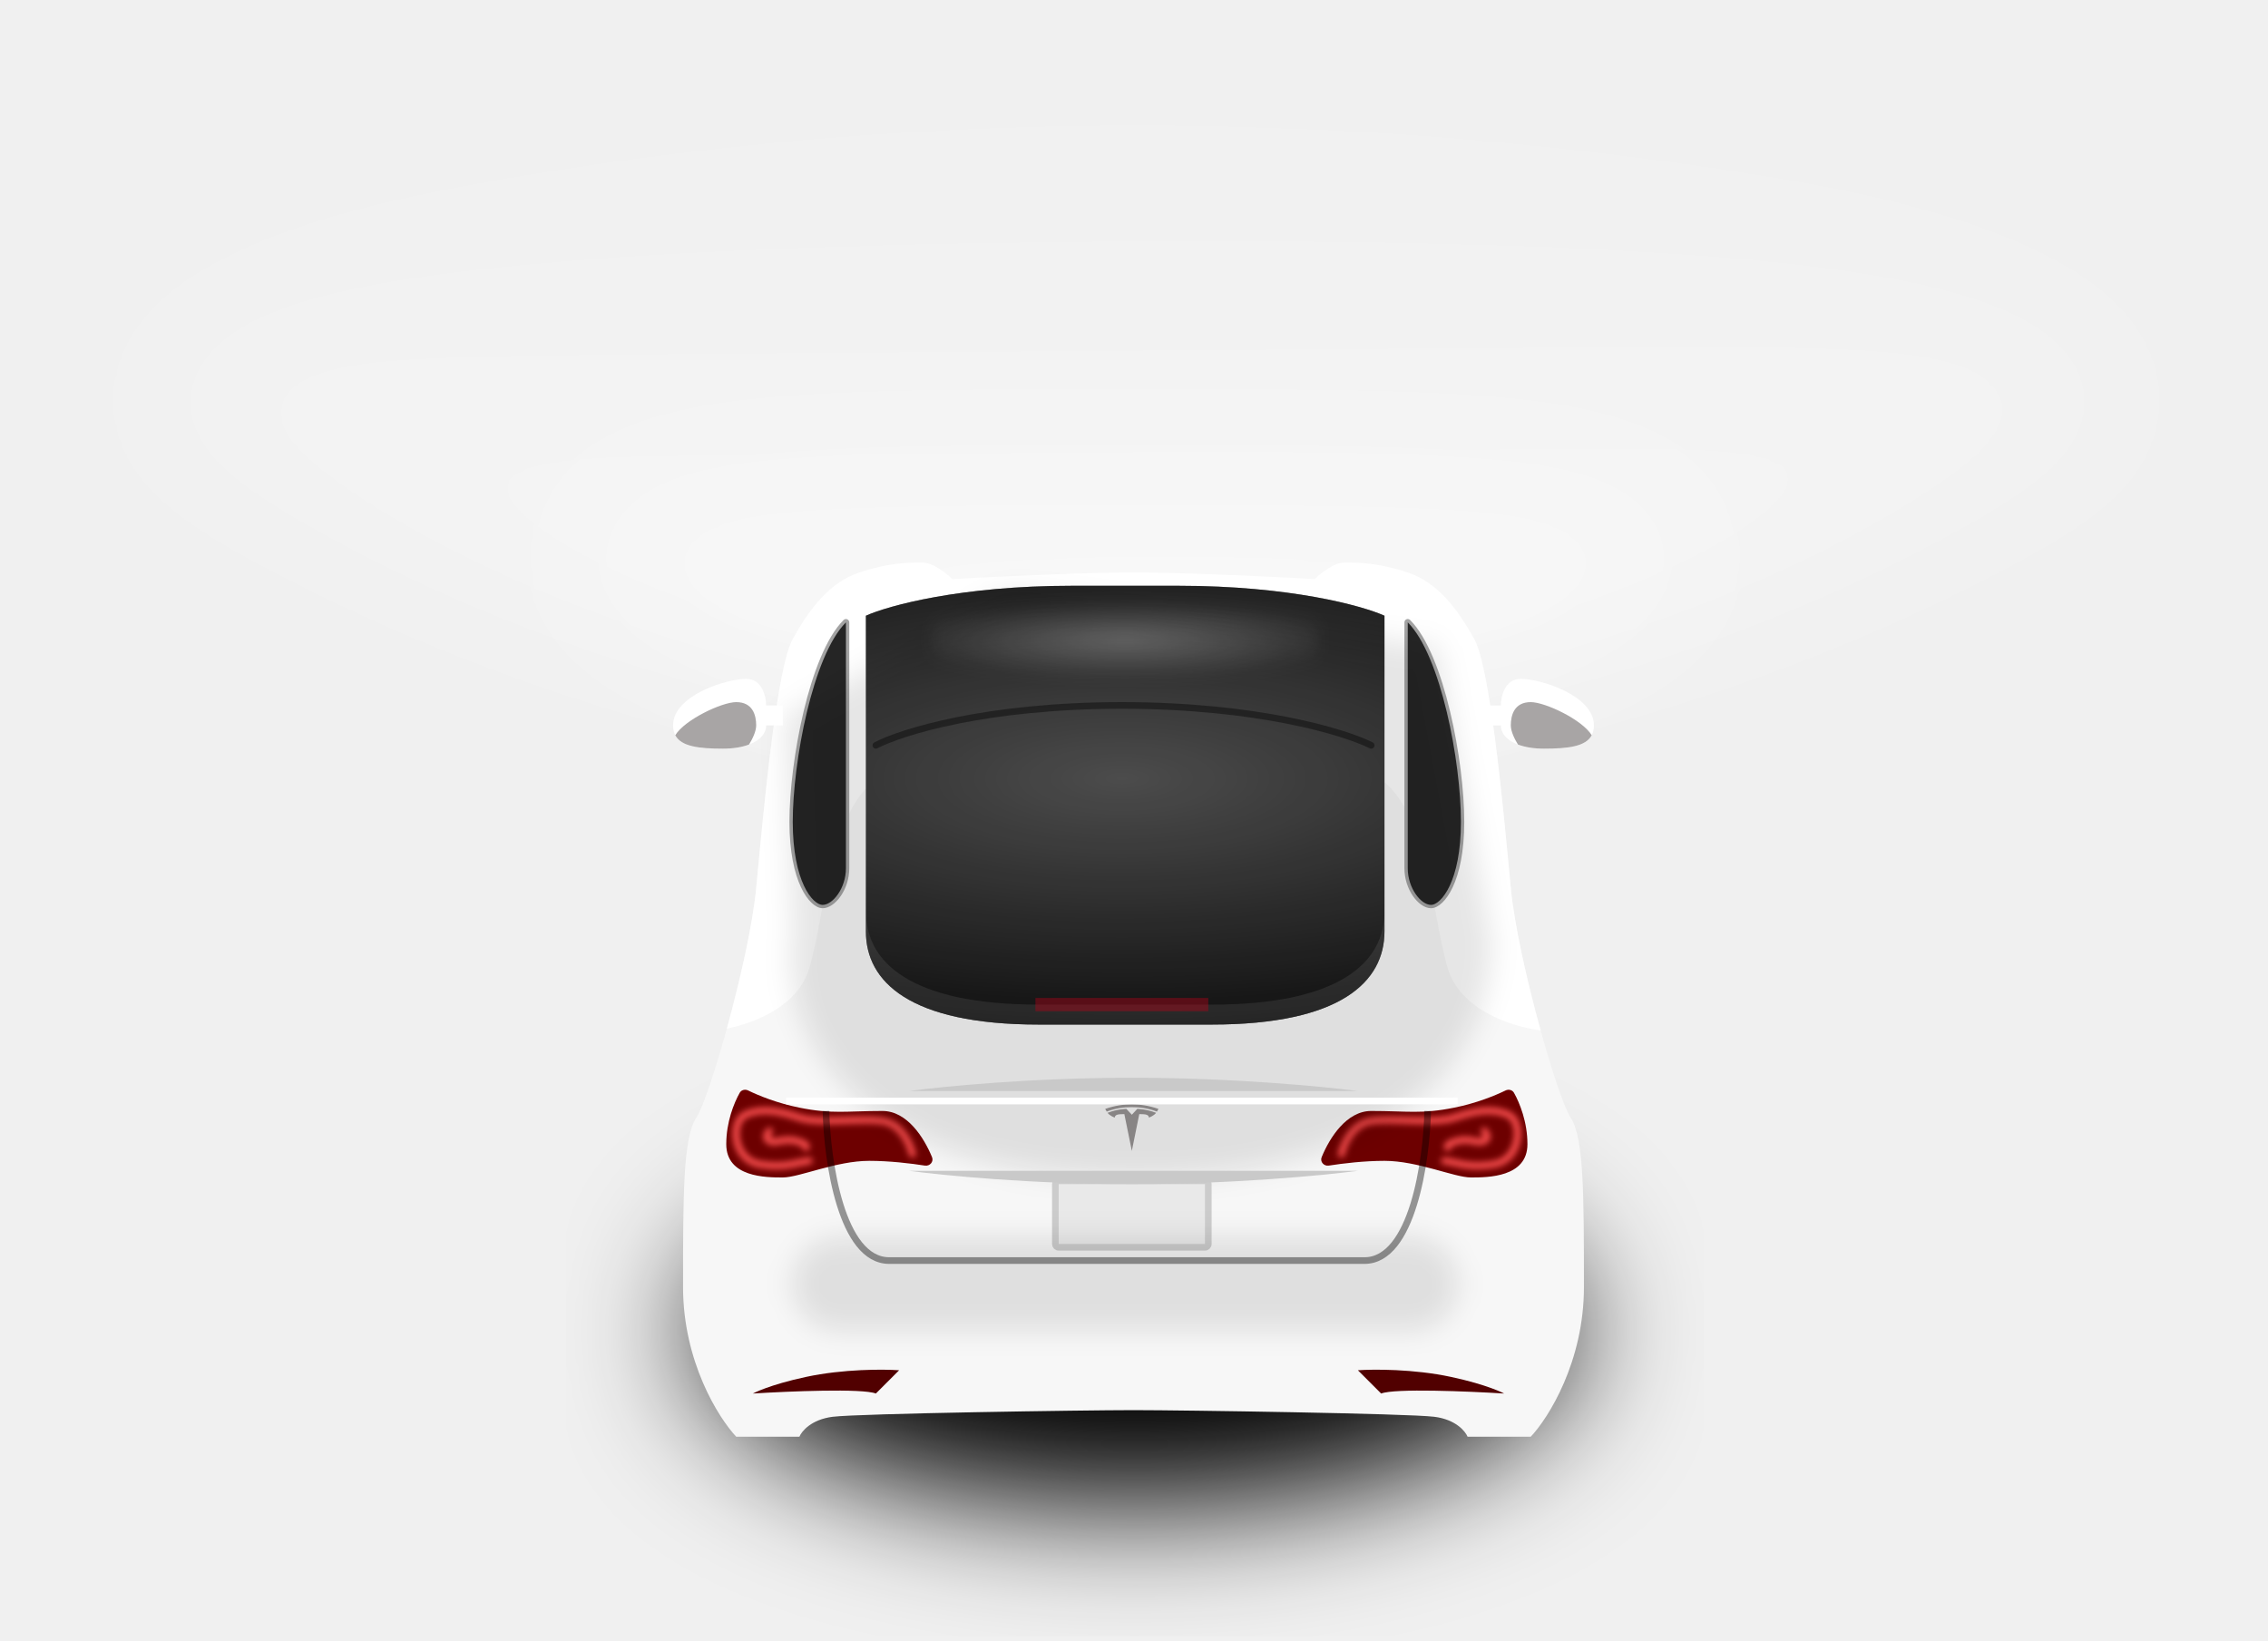
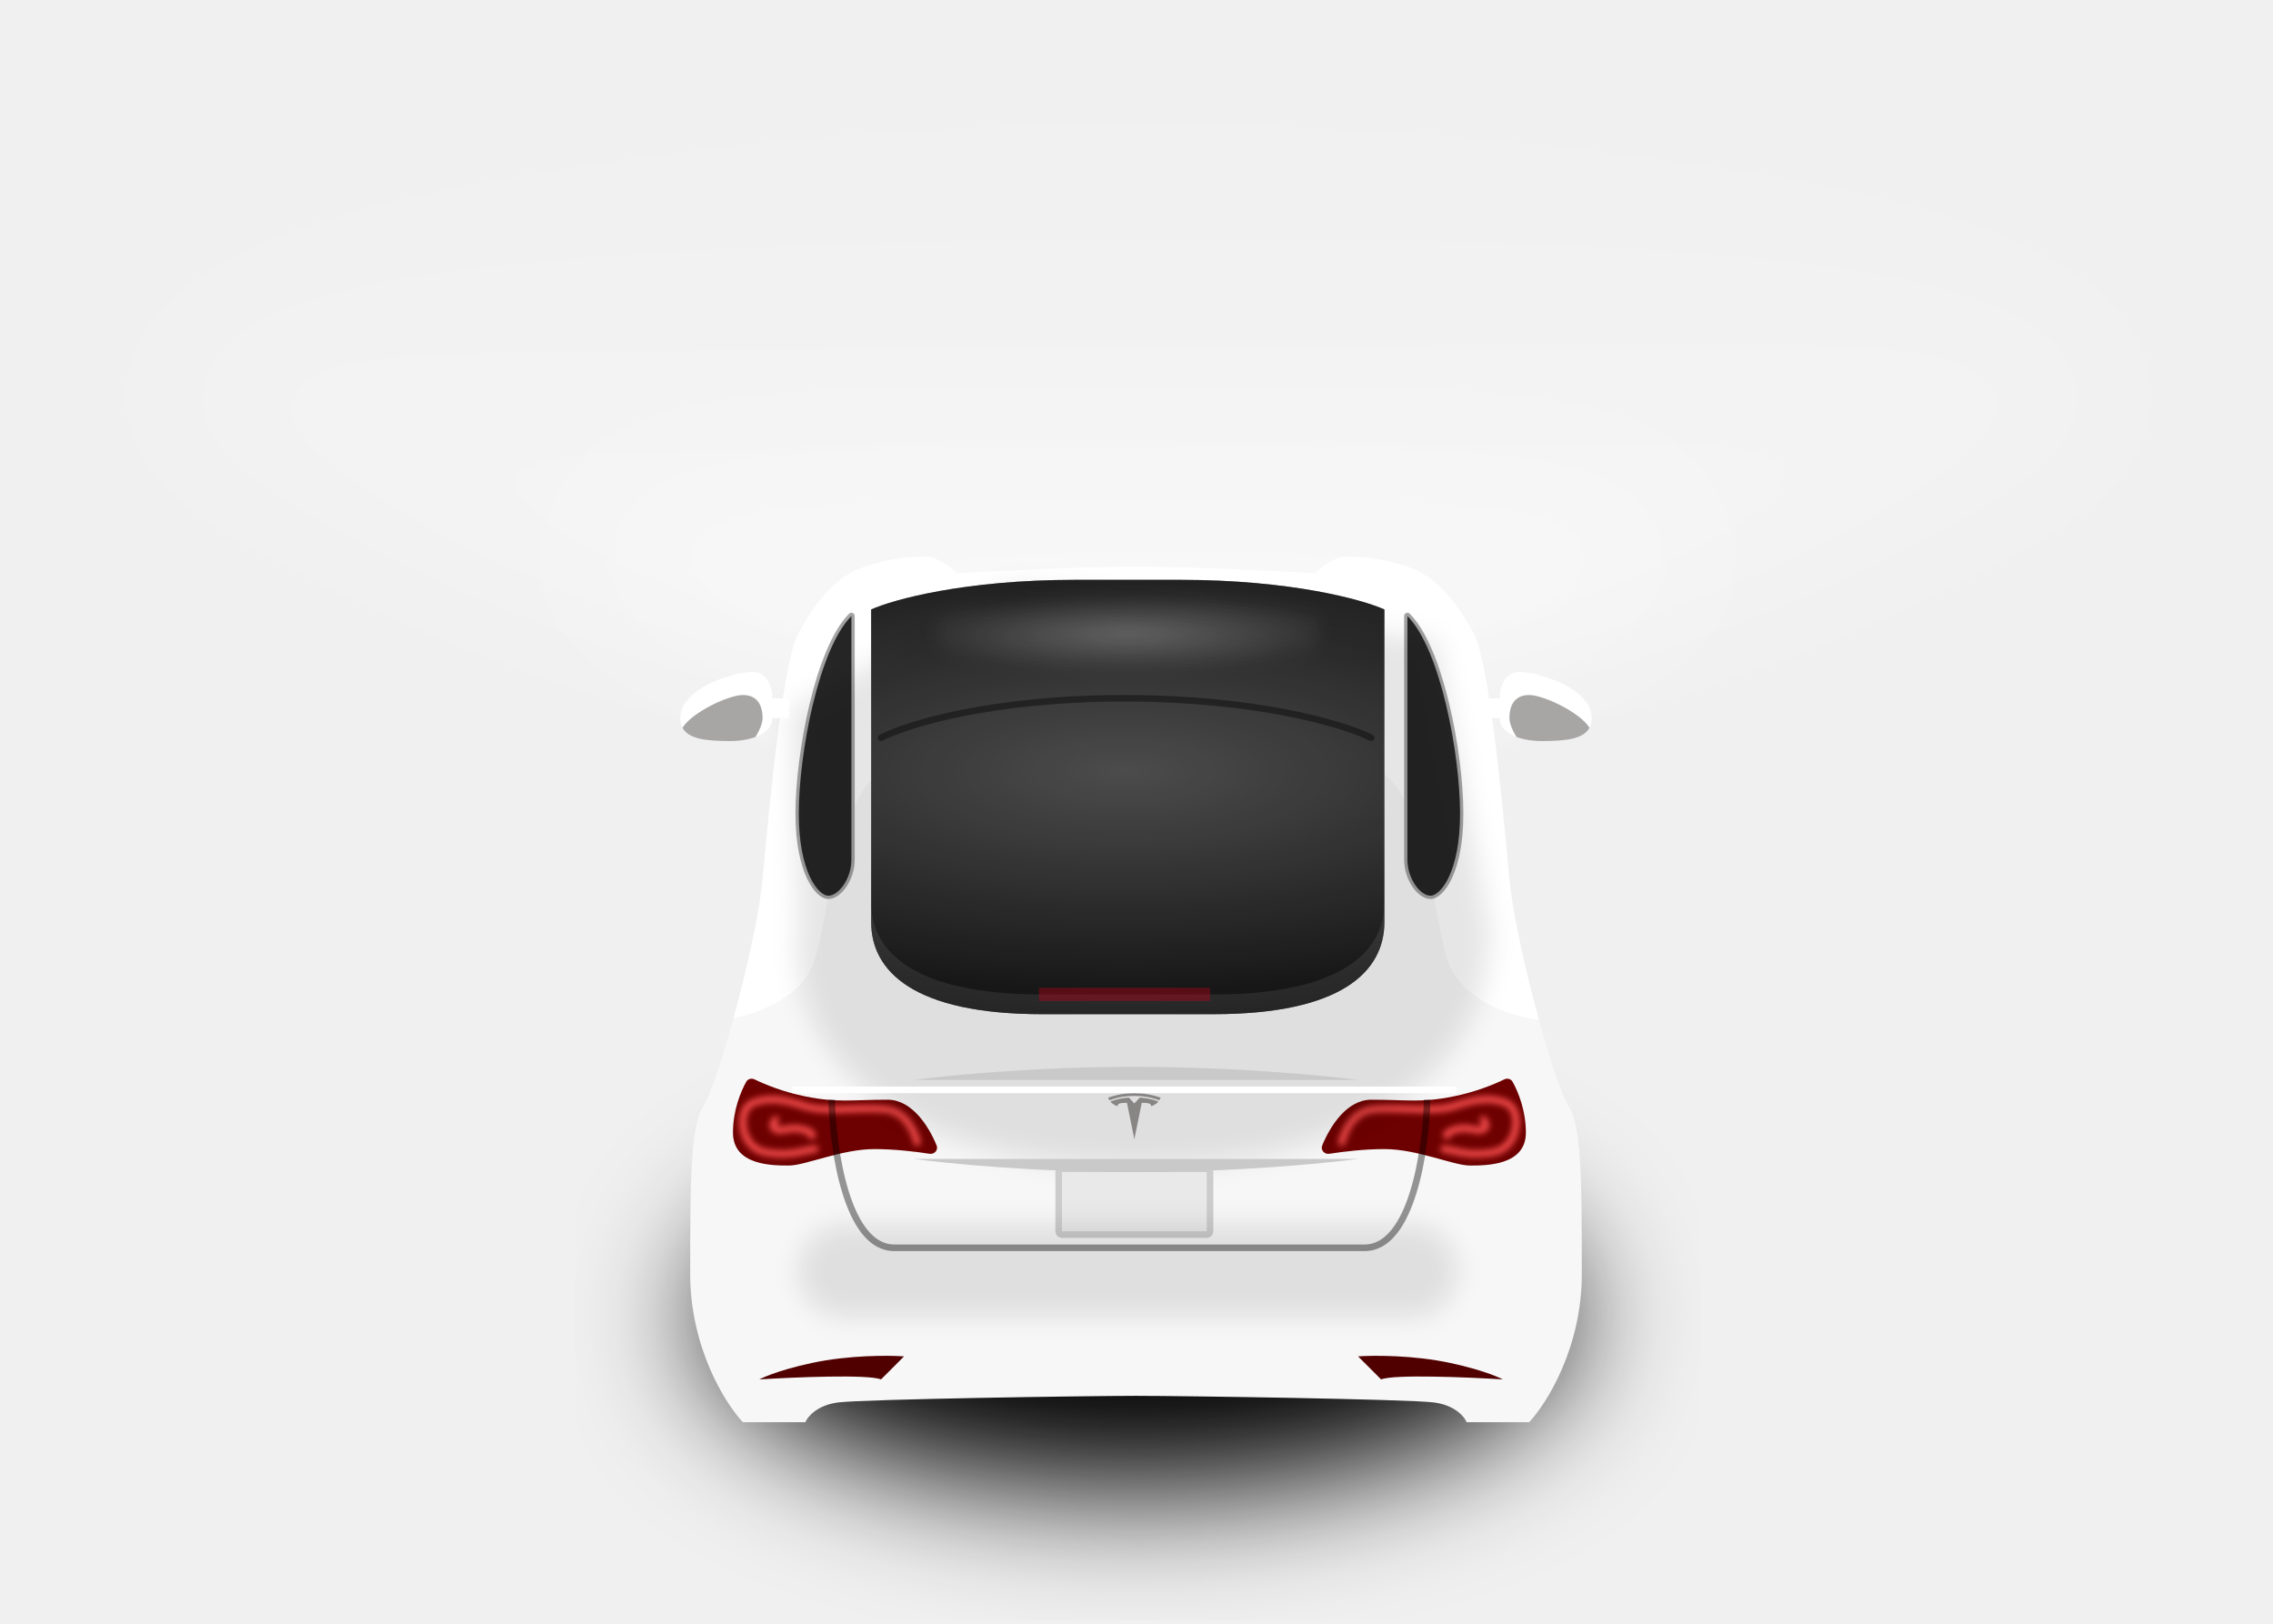
- <svg xmlns="http://www.w3.org/2000/svg" width="253" height="183" viewBox="0 0 253 183" fill="none">
+ <svg xmlns="http://www.w3.org/2000/svg" width="140" height="100" viewBox="0 0 253 183" fill="none">
  <g filter="url(#filter0_f_602_1254)">
    <ellipse cx="126.629" cy="148.417" rx="48.579" ry="19.283" fill="black" />
  </g>
  <g filter="url(#filter1_f_602_1254)">
    <path d="M237.508 47.179C237.508 47.179 187.866 78.7 126.629 78.7C65.392 78.7 15.75 47.179 15.75 47.179C15.75 29.771 65.392 15.658 126.629 15.658C187.866 15.658 237.508 29.771 237.508 47.179Z" fill="url(#paint0_linear_602_1254)" fill-opacity="0.4" />
  </g>
  <g filter="url(#filter2_f_602_1254)">
    <path d="M189.3 61.271C189.3 71.716 161.241 80.183 126.629 80.183C92.017 80.183 63.958 71.716 63.958 61.271C63.958 50.826 92.017 51.258 126.629 51.258C161.241 51.258 189.3 50.826 189.3 61.271Z" fill="white" fill-opacity="0.3" />
  </g>
  <path d="M92.883 158.058C90.51 158.355 89.422 159.665 89.175 160.283H82.129C80.151 158.182 76.196 151.902 76.196 143.596C76.196 133.212 76.196 126.908 77.679 124.683C79.162 122.458 83.612 106.883 84.354 99.096C85.096 91.308 86.579 74.621 88.433 71.283C90.287 67.946 92.513 64.979 95.85 63.867C99.188 62.754 101.412 62.754 102.896 62.754C104.082 62.754 105.615 63.99 106.233 64.608C110.312 64.361 120.622 63.867 126.258 63.867H126.629C132.266 63.867 142.575 64.361 146.654 64.608C147.272 63.99 148.805 62.754 149.992 62.754C151.475 62.754 153.7 62.754 157.037 63.867C160.375 64.979 162.6 67.946 164.454 71.283C166.308 74.621 167.792 91.308 168.533 99.096C169.275 106.883 173.725 122.458 175.208 124.683C176.692 126.908 176.692 133.212 176.692 143.596C176.692 151.902 172.736 158.182 170.758 160.283H163.712C163.465 159.665 162.377 158.355 160.004 158.058C157.037 157.687 131.821 157.317 126.629 157.317H126.258C121.067 157.317 95.85 157.687 92.883 158.058Z" fill="#F7F7F7" />
  <path fill-rule="evenodd" clip-rule="evenodd" d="M81.081 114.759C84.413 114.07 89.067 112.147 90.288 107.996C90.772 106.35 91.155 104.325 91.562 102.171C92.715 96.077 94.062 88.954 98.446 86.487H153.329C157.713 88.954 159.061 96.077 160.213 102.171C160.621 104.325 161.003 106.35 161.488 107.996C162.86 112.661 168.568 114.513 171.862 114.96C170.373 109.59 168.928 103.24 168.533 99.096C168.491 98.649 168.446 98.172 168.398 97.671C167.62 89.436 166.202 74.429 164.454 71.283C162.6 67.946 160.375 64.979 157.038 63.867C153.7 62.754 151.475 62.754 149.992 62.754C148.805 62.754 147.272 63.99 146.654 64.608C142.575 64.361 132.266 63.867 126.629 63.867H126.258C120.622 63.867 110.313 64.361 106.233 64.608C105.615 63.99 104.083 62.754 102.896 62.754C101.413 62.754 99.188 62.754 95.85 63.867C92.513 64.979 90.288 67.946 88.433 71.283C86.686 74.429 85.267 89.436 84.489 97.671C84.442 98.172 84.397 98.649 84.354 99.096C83.965 103.189 82.55 109.432 81.081 114.759Z" fill="white" />
  <path d="M94.552 69.429C94.552 69.354 94.507 69.287 94.438 69.258C94.368 69.229 94.289 69.245 94.236 69.298C93.284 70.25 92.438 71.713 91.704 73.46C90.969 75.21 90.341 77.26 89.829 79.398C88.806 83.675 88.248 88.325 88.248 91.679C88.248 95.036 88.807 97.382 89.517 98.896C89.872 99.653 90.266 100.207 90.652 100.574C91.034 100.938 91.425 101.135 91.771 101.135C92.099 101.135 92.438 100.999 92.753 100.777C93.069 100.554 93.374 100.235 93.639 99.85C94.168 99.079 94.552 98.023 94.552 96.871V69.429Z" fill="#252525" stroke="#A3A3A3" stroke-width="0.371" stroke-linejoin="round" />
  <path d="M96.592 103.917V68.688C99.064 67.575 107.123 65.35 119.583 65.35H131.45C143.91 65.35 151.969 67.575 154.442 68.688V103.917C154.442 109.479 149.621 114.3 135.158 114.3H115.875C101.413 114.3 96.592 109.479 96.592 103.917Z" fill="#545454" />
  <path d="M96.592 103.917V68.688C99.064 67.575 107.123 65.35 119.583 65.35H131.45C143.91 65.35 151.969 67.575 154.442 68.688V103.917C154.442 109.479 149.621 114.3 135.158 114.3H115.875C101.413 114.3 96.592 109.479 96.592 103.917Z" fill="url(#paint1_radial_602_1254)" />
  <g filter="url(#filter3_f_602_1254)">
    <rect x="104.008" y="66.092" width="43.017" height="9.642" fill="url(#paint2_radial_602_1254)" fill-opacity="0.3" />
  </g>
  <path d="M156.852 69.429C156.852 69.354 156.897 69.287 156.967 69.258C157.036 69.229 157.116 69.245 157.169 69.298C158.121 70.25 158.966 71.713 159.7 73.46C160.435 75.21 161.064 77.26 161.575 79.398C162.598 83.675 163.156 88.325 163.156 91.679C163.156 95.036 162.597 97.382 161.887 98.896C161.532 99.653 161.138 100.207 160.752 100.574C160.371 100.938 159.979 101.135 159.633 101.135C159.305 101.135 158.967 100.999 158.651 100.777C158.335 100.554 158.03 100.235 157.765 99.85C157.236 99.079 156.852 98.023 156.852 96.871V69.429Z" fill="#252525" stroke="#A3A3A3" stroke-width="0.371" stroke-linejoin="round" />
  <path d="M97.704 83.15C100.547 81.667 110.016 78.7 125.146 78.7C140.276 78.7 149.992 81.667 152.958 83.15" stroke="black" stroke-opacity="0.4" stroke-width="0.742" stroke-linecap="round" stroke-linejoin="round" />
  <path fill-rule="evenodd" clip-rule="evenodd" d="M96.592 101.692V103.917C96.592 109.479 101.413 114.3 115.875 114.3H135.158C149.621 114.3 154.442 109.479 154.442 103.917V101.692C154.442 107.254 149.621 112.075 135.158 112.075H115.875C101.413 112.075 96.592 107.254 96.592 101.692Z" fill="#F2F2F2" fill-opacity="0.1" />
  <rect x="115.504" y="111.333" width="19.283" height="1.483" fill="#D0021B" fill-opacity="0.4" />
  <path d="M98.446 123.942C101.182 123.942 103.067 126.897 103.969 129.091C104.181 129.607 103.722 130.121 103.171 130.034C101.608 129.789 99.214 129.504 96.963 129.504C93.254 129.504 89.175 131.358 87.321 131.358C85.467 131.358 81.017 131.358 81.017 127.65C81.017 125.182 81.872 123.056 82.516 121.913C82.703 121.581 83.122 121.489 83.463 121.656C84.612 122.22 86.725 123.081 89.175 123.571C92.883 124.312 94.367 123.942 98.446 123.942Z" fill="#6D0000" />
  <g filter="url(#filter4_f_602_1254)">
    <path d="M101.783 128.762C101.536 127.65 100.523 125.351 98.446 125.054C95.85 124.683 91.4 125.425 89.175 124.683C86.95 123.942 85.096 123.57 83.242 124.312C81.388 125.054 81.758 129.381 84.725 129.875C87.692 130.369 88.928 129.628 90.287 129.504M89.917 128.021C90.04 127.897 89.991 127.576 88.804 127.279C87.321 126.908 86.579 127.65 85.837 127.279C85.244 126.982 85.59 126.414 85.837 126.167" stroke="#FB4E4E" stroke-width="0.742" stroke-linecap="round" stroke-linejoin="round" />
  </g>
  <path d="M152.958 123.942C150.222 123.942 148.337 126.897 147.435 129.091C147.223 129.607 147.682 130.121 148.233 130.034C149.796 129.789 152.19 129.504 154.442 129.504C158.15 129.504 162.229 131.358 164.083 131.358C165.938 131.358 170.388 131.358 170.388 127.65C170.388 125.182 169.532 123.056 168.888 121.913C168.702 121.581 168.282 121.489 167.941 121.656C166.792 122.22 164.679 123.081 162.229 123.571C158.521 124.312 157.038 123.942 152.958 123.942Z" fill="#6D0000" />
  <g filter="url(#filter5_f_602_1254)">
    <path d="M149.621 128.762C149.868 127.65 150.882 125.351 152.958 125.054C155.554 124.683 160.004 125.425 162.229 124.683C164.454 123.942 166.308 123.57 168.162 124.312C170.017 125.054 169.646 129.381 166.679 129.875C163.712 130.369 162.476 129.628 161.117 129.504M161.488 128.021C161.364 127.897 161.413 127.576 162.6 127.279C164.083 126.908 164.825 127.65 165.567 127.279C166.16 126.982 165.814 126.414 165.567 126.167" stroke="#FB4E4E" stroke-width="0.742" stroke-linecap="round" stroke-linejoin="round" />
  </g>
  <path d="M92.142 123.942C92.265 129.504 93.847 140.629 99.188 140.629H152.217C157.557 140.629 159.139 129.504 159.262 123.942" stroke="black" stroke-opacity="0.4" stroke-width="0.742" />
  <g filter="url(#filter6_f_602_1254)">
    <path d="M126.59 131.358C92.778 131.358 87.068 113.205 88.44 104.128L87.692 79.923L112.377 66.092L160.252 72.143L166.236 104.128C167.109 113.205 160.402 131.358 126.59 131.358Z" fill="black" fill-opacity="0.1" />
  </g>
  <rect x="117.729" y="131.729" width="17.058" height="7.417" rx="0.371" fill="#E9E9E9" stroke="#CCCCCC" stroke-width="0.742" />
  <path fill-rule="evenodd" clip-rule="evenodd" d="M129.059 124.01C128.069 123.631 127.103 123.51 126.258 123.516H126.258C125.414 123.51 124.447 123.631 123.458 124.01C123.34 123.822 123.292 123.708 123.292 123.708C124.373 123.332 125.386 123.203 126.258 123.2C127.13 123.203 128.143 123.332 129.225 123.708C129.225 123.708 129.191 123.8 129.059 124.01ZM127.089 124.289L126.259 128.392L125.422 124.289C124.636 124.289 124.387 124.366 124.351 124.677C124.351 124.677 123.82 124.503 123.552 124.15C124.597 123.724 125.646 123.705 125.646 123.705L126.258 124.36L126.87 123.705C126.87 123.705 127.919 123.724 128.964 124.15C128.696 124.503 128.166 124.677 128.166 124.677C128.129 124.366 127.88 124.289 127.089 124.289Z" fill="#888585" />
  <path d="M126.258 120.233C114.985 120.233 104.997 121.222 101.413 121.717H151.475C147.767 121.222 137.532 120.233 126.258 120.233Z" fill="black" fill-opacity="0.1" />
  <path d="M126.258 132.1C114.985 132.1 104.997 131.111 101.413 130.617H151.475C147.767 131.111 137.532 132.1 126.258 132.1Z" fill="#C9C9C9" />
  <path d="M100.3 152.867L97.704 155.463C96.221 154.869 87.939 155.215 83.983 155.463C83.983 155.463 85.763 154.498 89.917 153.608C94.07 152.718 98.569 152.743 100.3 152.867Z" fill="#510000" />
  <path d="M151.475 152.867L154.071 155.463C155.554 154.869 163.836 155.215 167.792 155.463C167.792 155.463 166.012 154.498 161.858 153.608C157.705 152.718 153.206 152.743 151.475 152.867Z" fill="#510000" />
  <path d="M87.692 122.829H162.6" stroke="white" stroke-width="0.742" />
  <path d="M85.467 78.7H87.321V80.925H85.467C85.467 82.408 83.612 83.521 80.646 83.521C77.308 83.521 75.083 83.15 75.083 80.925C75.083 77.588 81.017 75.733 83.242 75.733C85.022 75.733 85.467 77.711 85.467 78.7Z" fill="white" />
  <path fill-rule="evenodd" clip-rule="evenodd" d="M83.553 83.062C82.781 83.353 81.797 83.521 80.646 83.521C77.958 83.521 75.992 83.28 75.328 82.025C76.378 80.293 80.516 78.329 82.129 78.329C83.983 78.329 84.354 79.812 84.354 80.925C84.354 81.604 83.923 82.47 83.553 83.062Z" fill="#A8A5A5" />
  <path d="M167.421 78.7H165.567V80.925H167.421C167.421 82.408 169.275 83.521 172.242 83.521C175.579 83.521 177.804 83.15 177.804 80.925C177.804 77.588 171.871 75.733 169.646 75.733C167.866 75.733 167.421 77.711 167.421 78.7Z" fill="white" />
  <path fill-rule="evenodd" clip-rule="evenodd" d="M169.334 83.062C170.107 83.353 171.091 83.521 172.242 83.521C174.929 83.521 176.895 83.28 177.559 82.025C176.509 80.293 172.371 78.329 170.758 78.329C168.904 78.329 168.533 79.812 168.533 80.925C168.533 81.604 168.965 82.47 169.334 83.062Z" fill="#A8A5A5" />
  <g filter="url(#filter7_f_602_1254)">
    <rect x="88.433" y="138.033" width="74.167" height="10.383" rx="5.192" fill="black" fill-opacity="0.1" />
  </g>
  <defs>
    <filter id="filter0_f_602_1254" x="63.217" y="114.3" width="126.825" height="68.233" filterUnits="userSpaceOnUse" color-interpolation-filters="sRGB">
      <feFlood flood-opacity="0" result="BackgroundImageFix" />
      <feBlend mode="normal" in="SourceGraphic" in2="BackgroundImageFix" result="shape" />
      <feGaussianBlur stdDeviation="7.417" result="effect1_foregroundBlur_602_1254" />
    </filter>
    <filter id="filter1_f_602_1254" x="0.917" y="0.825" width="251.425" height="92.708" filterUnits="userSpaceOnUse" color-interpolation-filters="sRGB">
      <feFlood flood-opacity="0" result="BackgroundImageFix" />
      <feBlend mode="normal" in="SourceGraphic" in2="BackgroundImageFix" result="shape" />
      <feGaussianBlur stdDeviation="7.417" result="effect1_foregroundBlur_602_1254" />
    </filter>
    <filter id="filter2_f_602_1254" x="49.125" y="36.422" width="155.008" height="58.594" filterUnits="userSpaceOnUse" color-interpolation-filters="sRGB">
      <feFlood flood-opacity="0" result="BackgroundImageFix" />
      <feBlend mode="normal" in="SourceGraphic" in2="BackgroundImageFix" result="shape" />
      <feGaussianBlur stdDeviation="7.417" result="effect1_foregroundBlur_602_1254" />
    </filter>
    <filter id="filter3_f_602_1254" x="102.525" y="64.608" width="45.983" height="12.608" filterUnits="userSpaceOnUse" color-interpolation-filters="sRGB">
      <feFlood flood-opacity="0" result="BackgroundImageFix" />
      <feBlend mode="normal" in="SourceGraphic" in2="BackgroundImageFix" result="shape" />
      <feGaussianBlur stdDeviation="0.742" result="effect1_foregroundBlur_602_1254" />
    </filter>
    <filter id="filter4_f_602_1254" x="80.996" y="122.796" width="21.9" height="8.357" filterUnits="userSpaceOnUse" color-interpolation-filters="sRGB">
      <feFlood flood-opacity="0" result="BackgroundImageFix" />
      <feBlend mode="normal" in="SourceGraphic" in2="BackgroundImageFix" result="shape" />
      <feGaussianBlur stdDeviation="0.371" result="effect1_foregroundBlur_602_1254" />
    </filter>
    <filter id="filter5_f_602_1254" x="148.508" y="122.796" width="21.9" height="8.357" filterUnits="userSpaceOnUse" color-interpolation-filters="sRGB">
      <feFlood flood-opacity="0" result="BackgroundImageFix" />
      <feBlend mode="normal" in="SourceGraphic" in2="BackgroundImageFix" result="shape" />
      <feGaussianBlur stdDeviation="0.371" result="effect1_foregroundBlur_602_1254" />
    </filter>
    <filter id="filter6_f_602_1254" x="84.725" y="63.125" width="84.55" height="71.2" filterUnits="userSpaceOnUse" color-interpolation-filters="sRGB">
      <feFlood flood-opacity="0" result="BackgroundImageFix" />
      <feBlend mode="normal" in="SourceGraphic" in2="BackgroundImageFix" result="shape" />
      <feGaussianBlur stdDeviation="1.483" result="effect1_foregroundBlur_602_1254" />
    </filter>
    <filter id="filter7_f_602_1254" x="85.467" y="135.067" width="80.1" height="16.317" filterUnits="userSpaceOnUse" color-interpolation-filters="sRGB">
      <feFlood flood-opacity="0" result="BackgroundImageFix" />
      <feBlend mode="normal" in="SourceGraphic" in2="BackgroundImageFix" result="shape" />
      <feGaussianBlur stdDeviation="1.483" result="effect1_foregroundBlur_602_1254" />
    </filter>
    <linearGradient id="paint0_linear_602_1254" x1="126.226" y1="24.145" x2="126.631" y2="78.7" gradientUnits="userSpaceOnUse">
      <stop offset="0.006" stop-color="white" stop-opacity="0.2" />
      <stop offset="1" stop-color="white" />
    </linearGradient>
    <radialGradient id="paint1_radial_602_1254" cx="0" cy="0" r="1" gradientUnits="userSpaceOnUse" gradientTransform="translate(125.146 86.8583) rotate(90) scale(35.9708 103.25)">
      <stop stop-opacity="0" />
      <stop offset="1" />
    </radialGradient>
    <radialGradient id="paint2_radial_602_1254" cx="0" cy="0" r="1" gradientUnits="userSpaceOnUse" gradientTransform="translate(125.517 71.3142) rotate(90) scale(4.4191 25.7588)">
      <stop stop-color="white" />
      <stop offset="0.989" stop-color="white" stop-opacity="0" />
    </radialGradient>
  </defs>
</svg>
